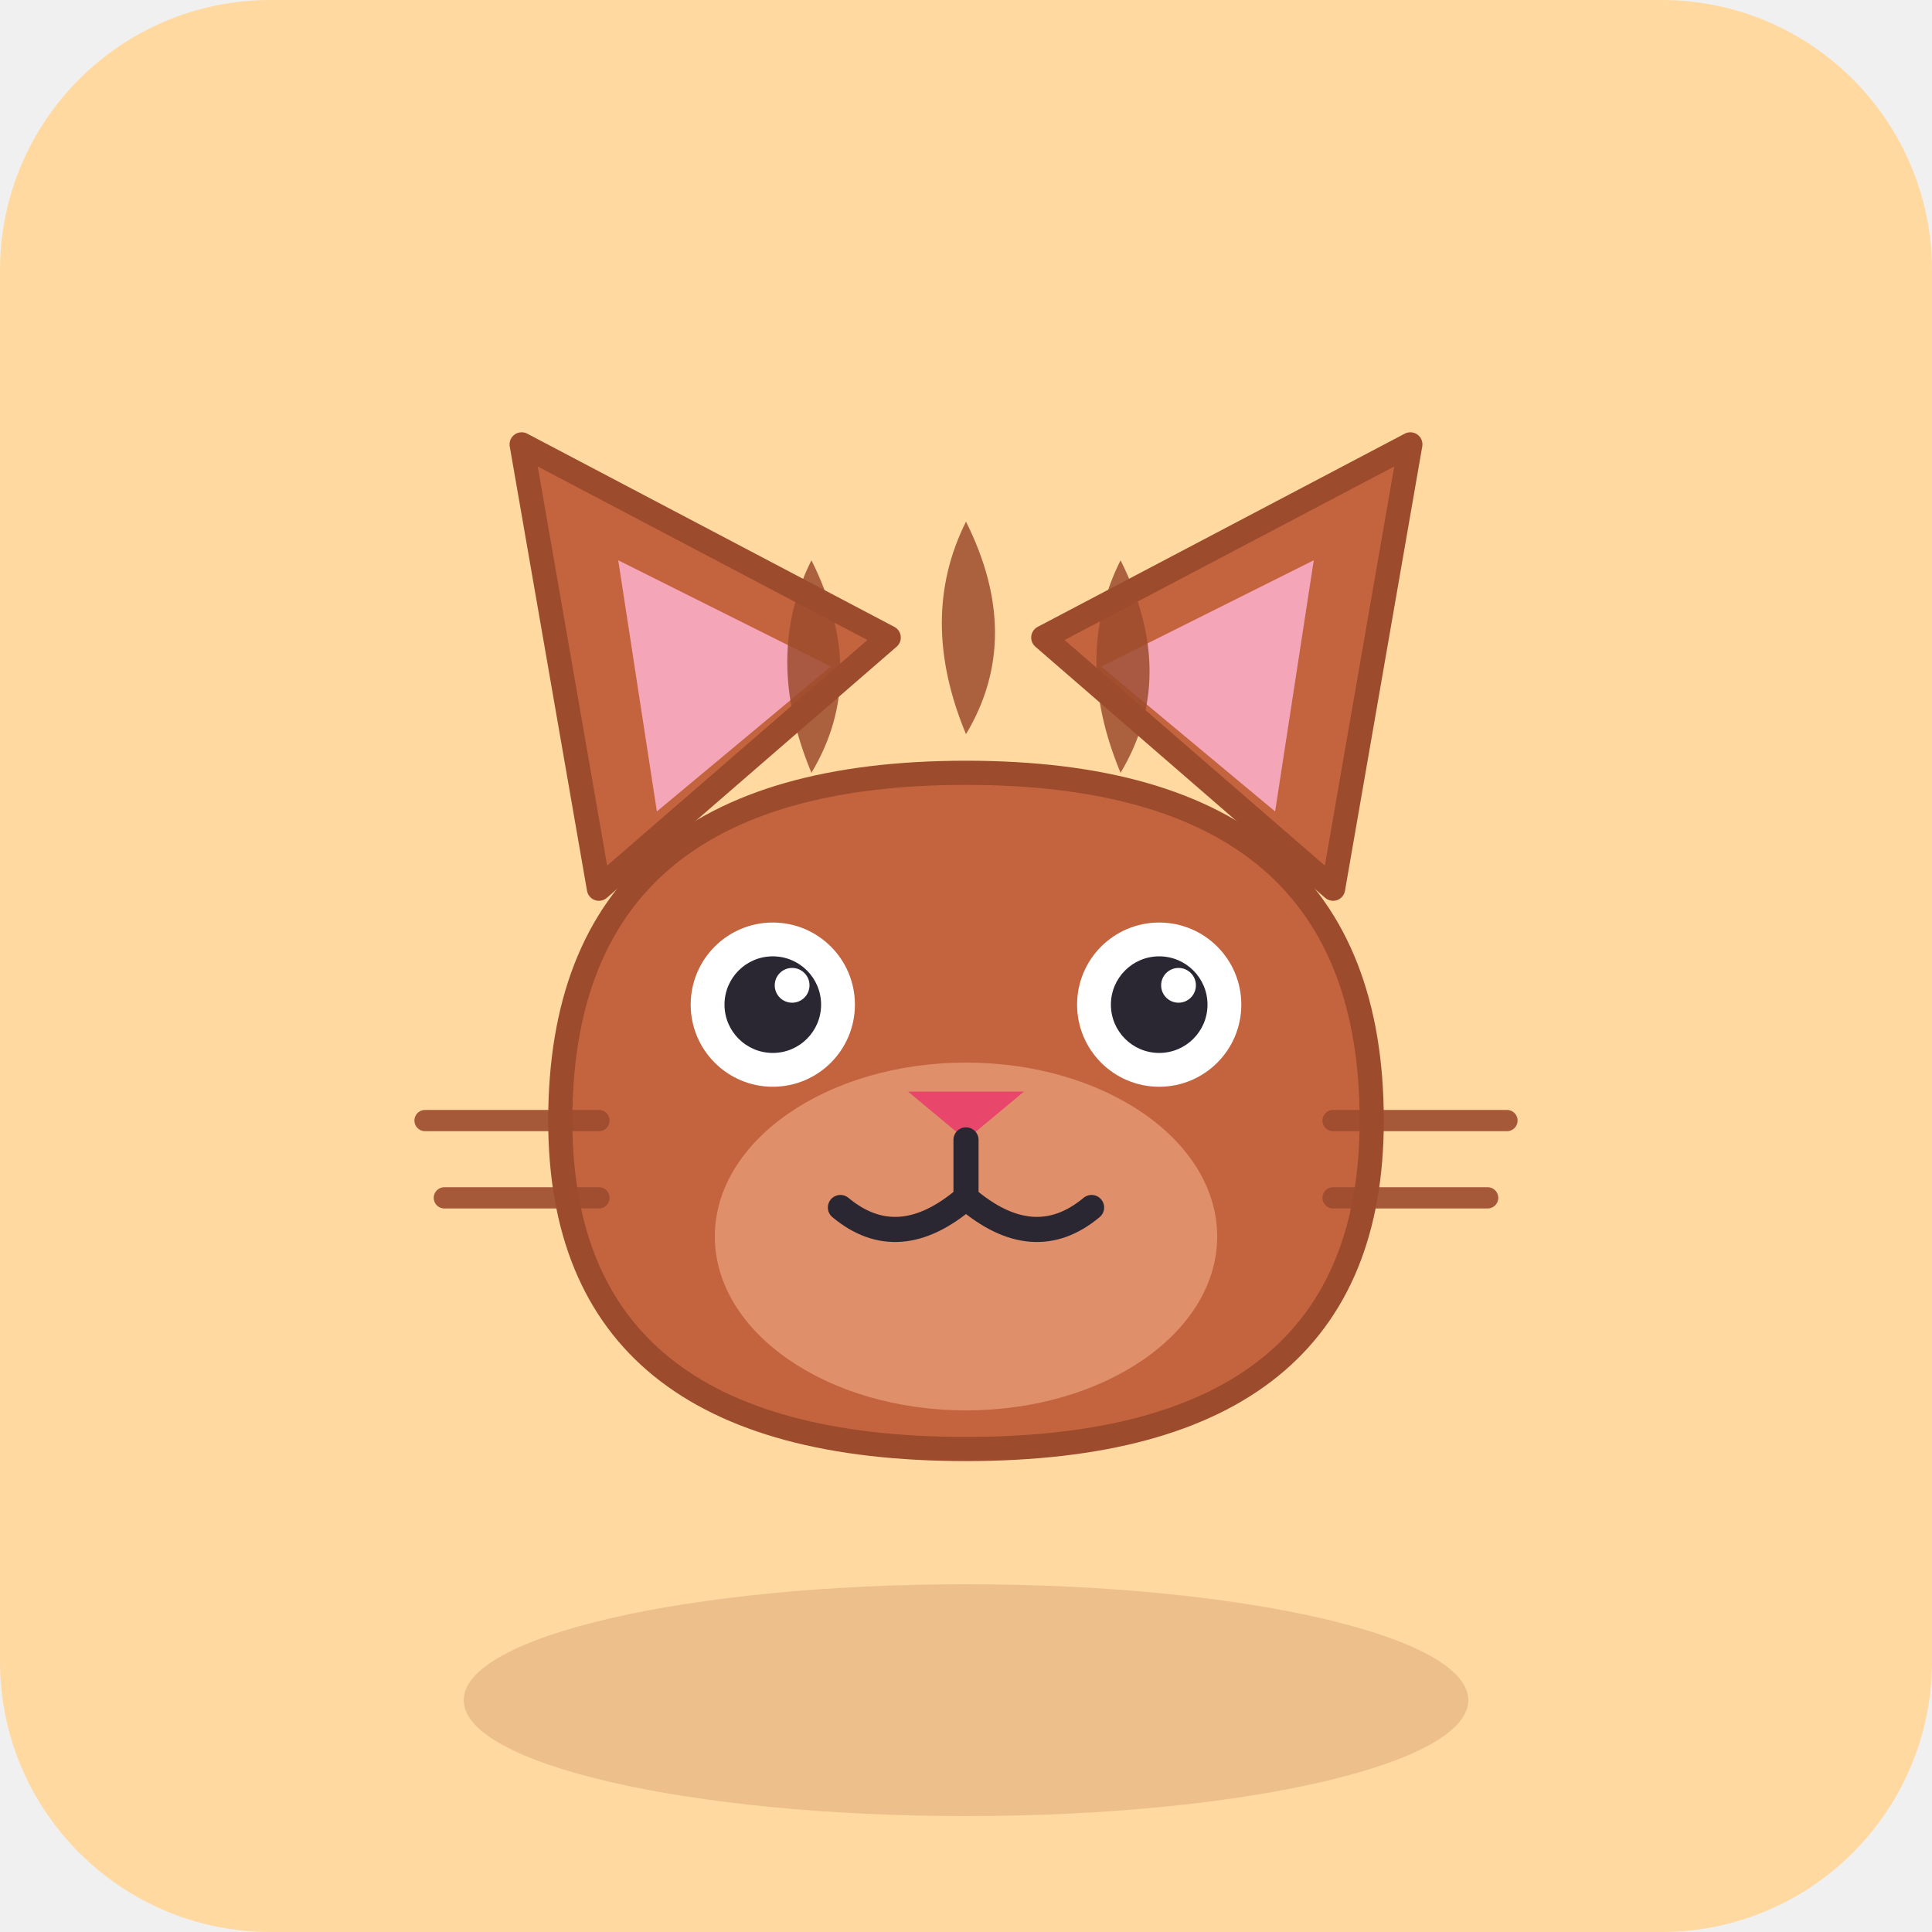
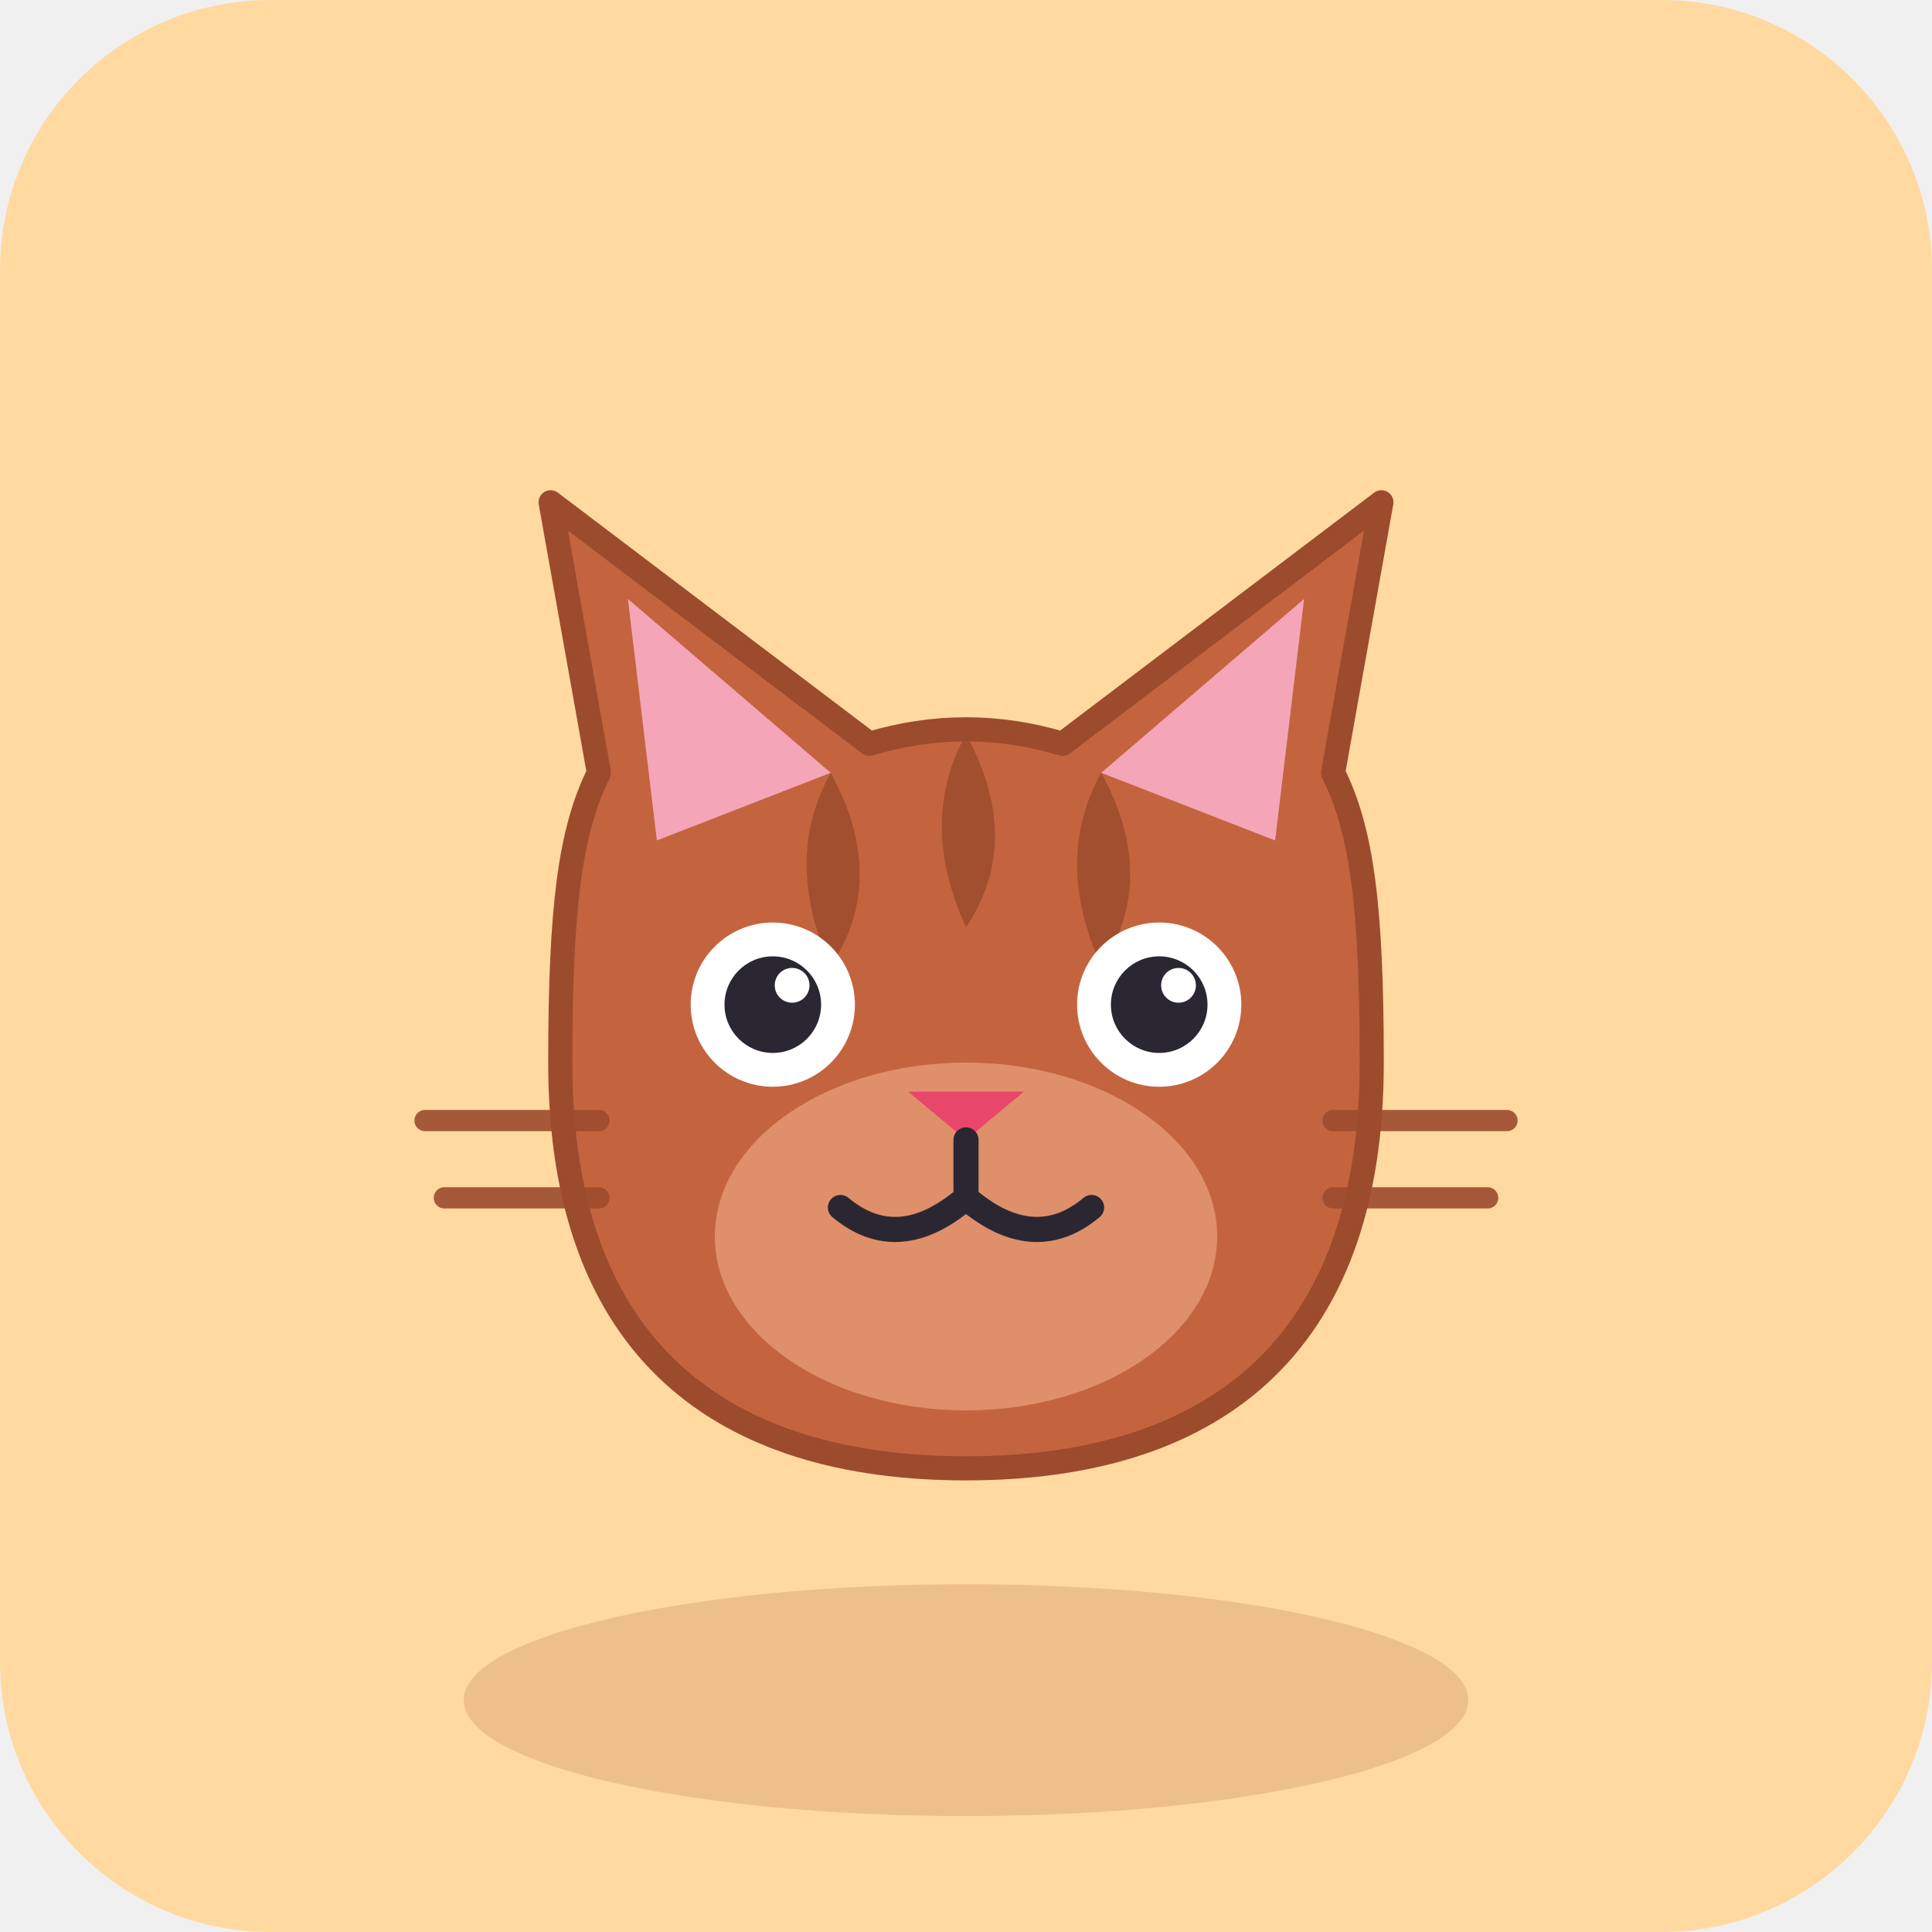
<svg xmlns="http://www.w3.org/2000/svg" viewBox="0 0 200 200" width="200" height="200" role="img">
  <rect width="200" height="200" rx="28" fill="#FFD9A0" />
  <ellipse cx="100" cy="176" rx="52" ry="12" fill="#9C4B2D" opacity=".18" />
-   <g stroke="#9C4B2D" stroke-width="2.5" stroke-linejoin="round">
-     <path d="M62 92 L54 46 L92 66 Z" fill="#C4643F" />
-     <path d="M138 92 L146 46 L108 66 Z" fill="#C4643F" />
-     <path d="M100 150 q-42 0 -42 -34 q0 -36 42 -36 q42 0 42 36 q0 34 -42 34 z" fill="#C4643F" />
-   </g>
-   <path d="M68 84 L64 58 L86 69 Z" fill="#F4A6B8" />
-   <path d="M132 84 L136 58 L114 69 Z" fill="#F4A6B8" />
+   <path d="M58 110 C58 94 59 86 62 80 L57 52 L90 77 Q100 74 110 77 L143 52 L138 80            C141 86 142 94 142 110 C142 140 125 152 100 152 C75 152 58 140 58 110 Z" fill="#C4643F" stroke="#9C4B2D" stroke-width="2.5" stroke-linejoin="round" />
+   <path d="M68 87 L65 62 L86 80 Z" fill="#F4A6B8" />
+   <path d="M132 87 L135 62 L114 80 Z" fill="#F4A6B8" />
  <g fill="#9C4B2D" opacity=".85">
-     <path d="M84 58 q6 12 0 22 q-5 -12 0 -22" />
-     <path d="M100 54 q6 12 0 22 q-5 -12 0 -22" />
-     <path d="M116 58 q6 12 0 22 q-5 -12 0 -22" />
+     <path d="M86 80 q6 11 0 20 q-5 -11 0 -20" />
+     <path d="M100 76 q6 11 0 20 q-5 -11 0 -20" />
+     <path d="M114 80 q6 11 0 20 q-5 -11 0 -20" />
  </g>
  <ellipse cx="100" cy="128" rx="26" ry="18" fill="#EBA37C" opacity=".7" />
  <circle cx="80" cy="104" r="8.5" fill="#fff" />
  <circle cx="80" cy="104" r="5" fill="#2A2733" />
  <circle cx="82" cy="102" r="1.8" fill="#fff" />
  <circle cx="120" cy="104" r="8.5" fill="#fff" />
  <circle cx="120" cy="104" r="5" fill="#2A2733" />
  <circle cx="122" cy="102" r="1.8" fill="#fff" />
  <path d="M100 118 l-6 -5 h12 z" fill="#E8476B" />
  <path d="M100 118 v6 M100 124 q-7 6 -13 1 M100 124 q7 6 13 1" stroke="#2A2733" stroke-width="2.6" fill="none" stroke-linecap="round" />
  <g stroke="#9C4B2D" stroke-width="2.2" stroke-linecap="round" opacity=".9">
    <path d="M62 116 h-18 M62 124 h-16 M138 116 h18 M138 124 h16" />
  </g>
</svg>
